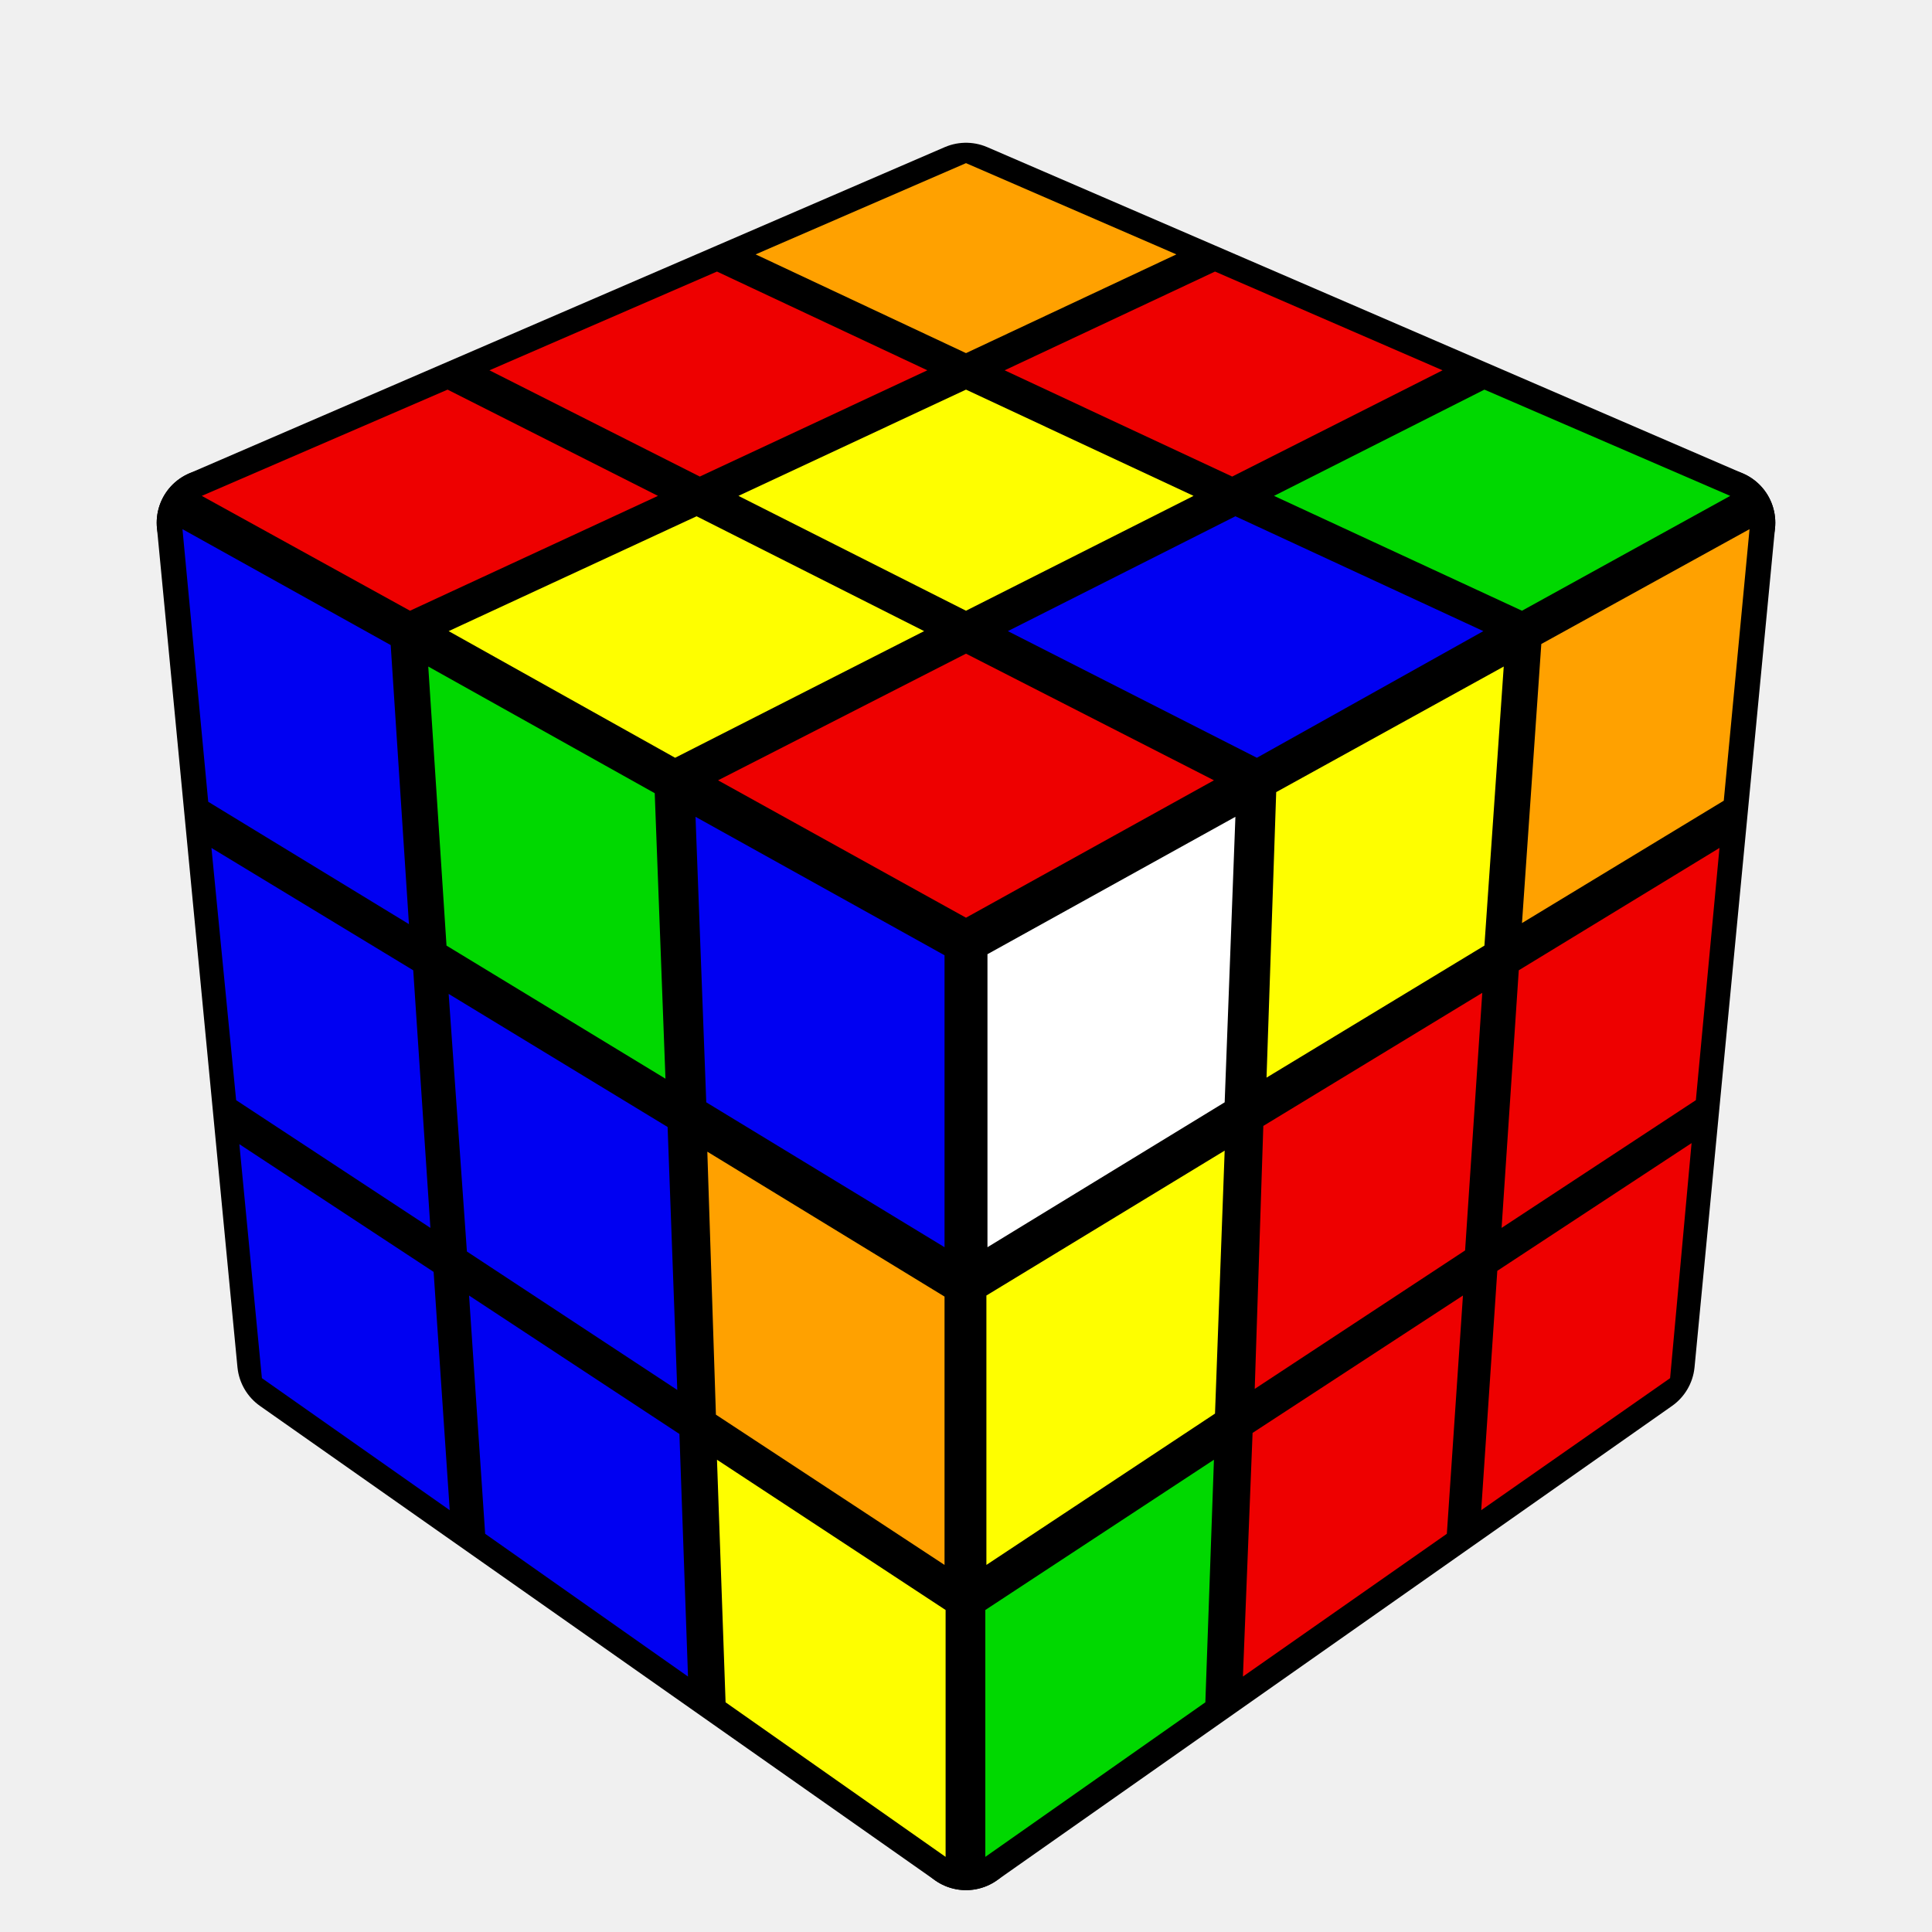
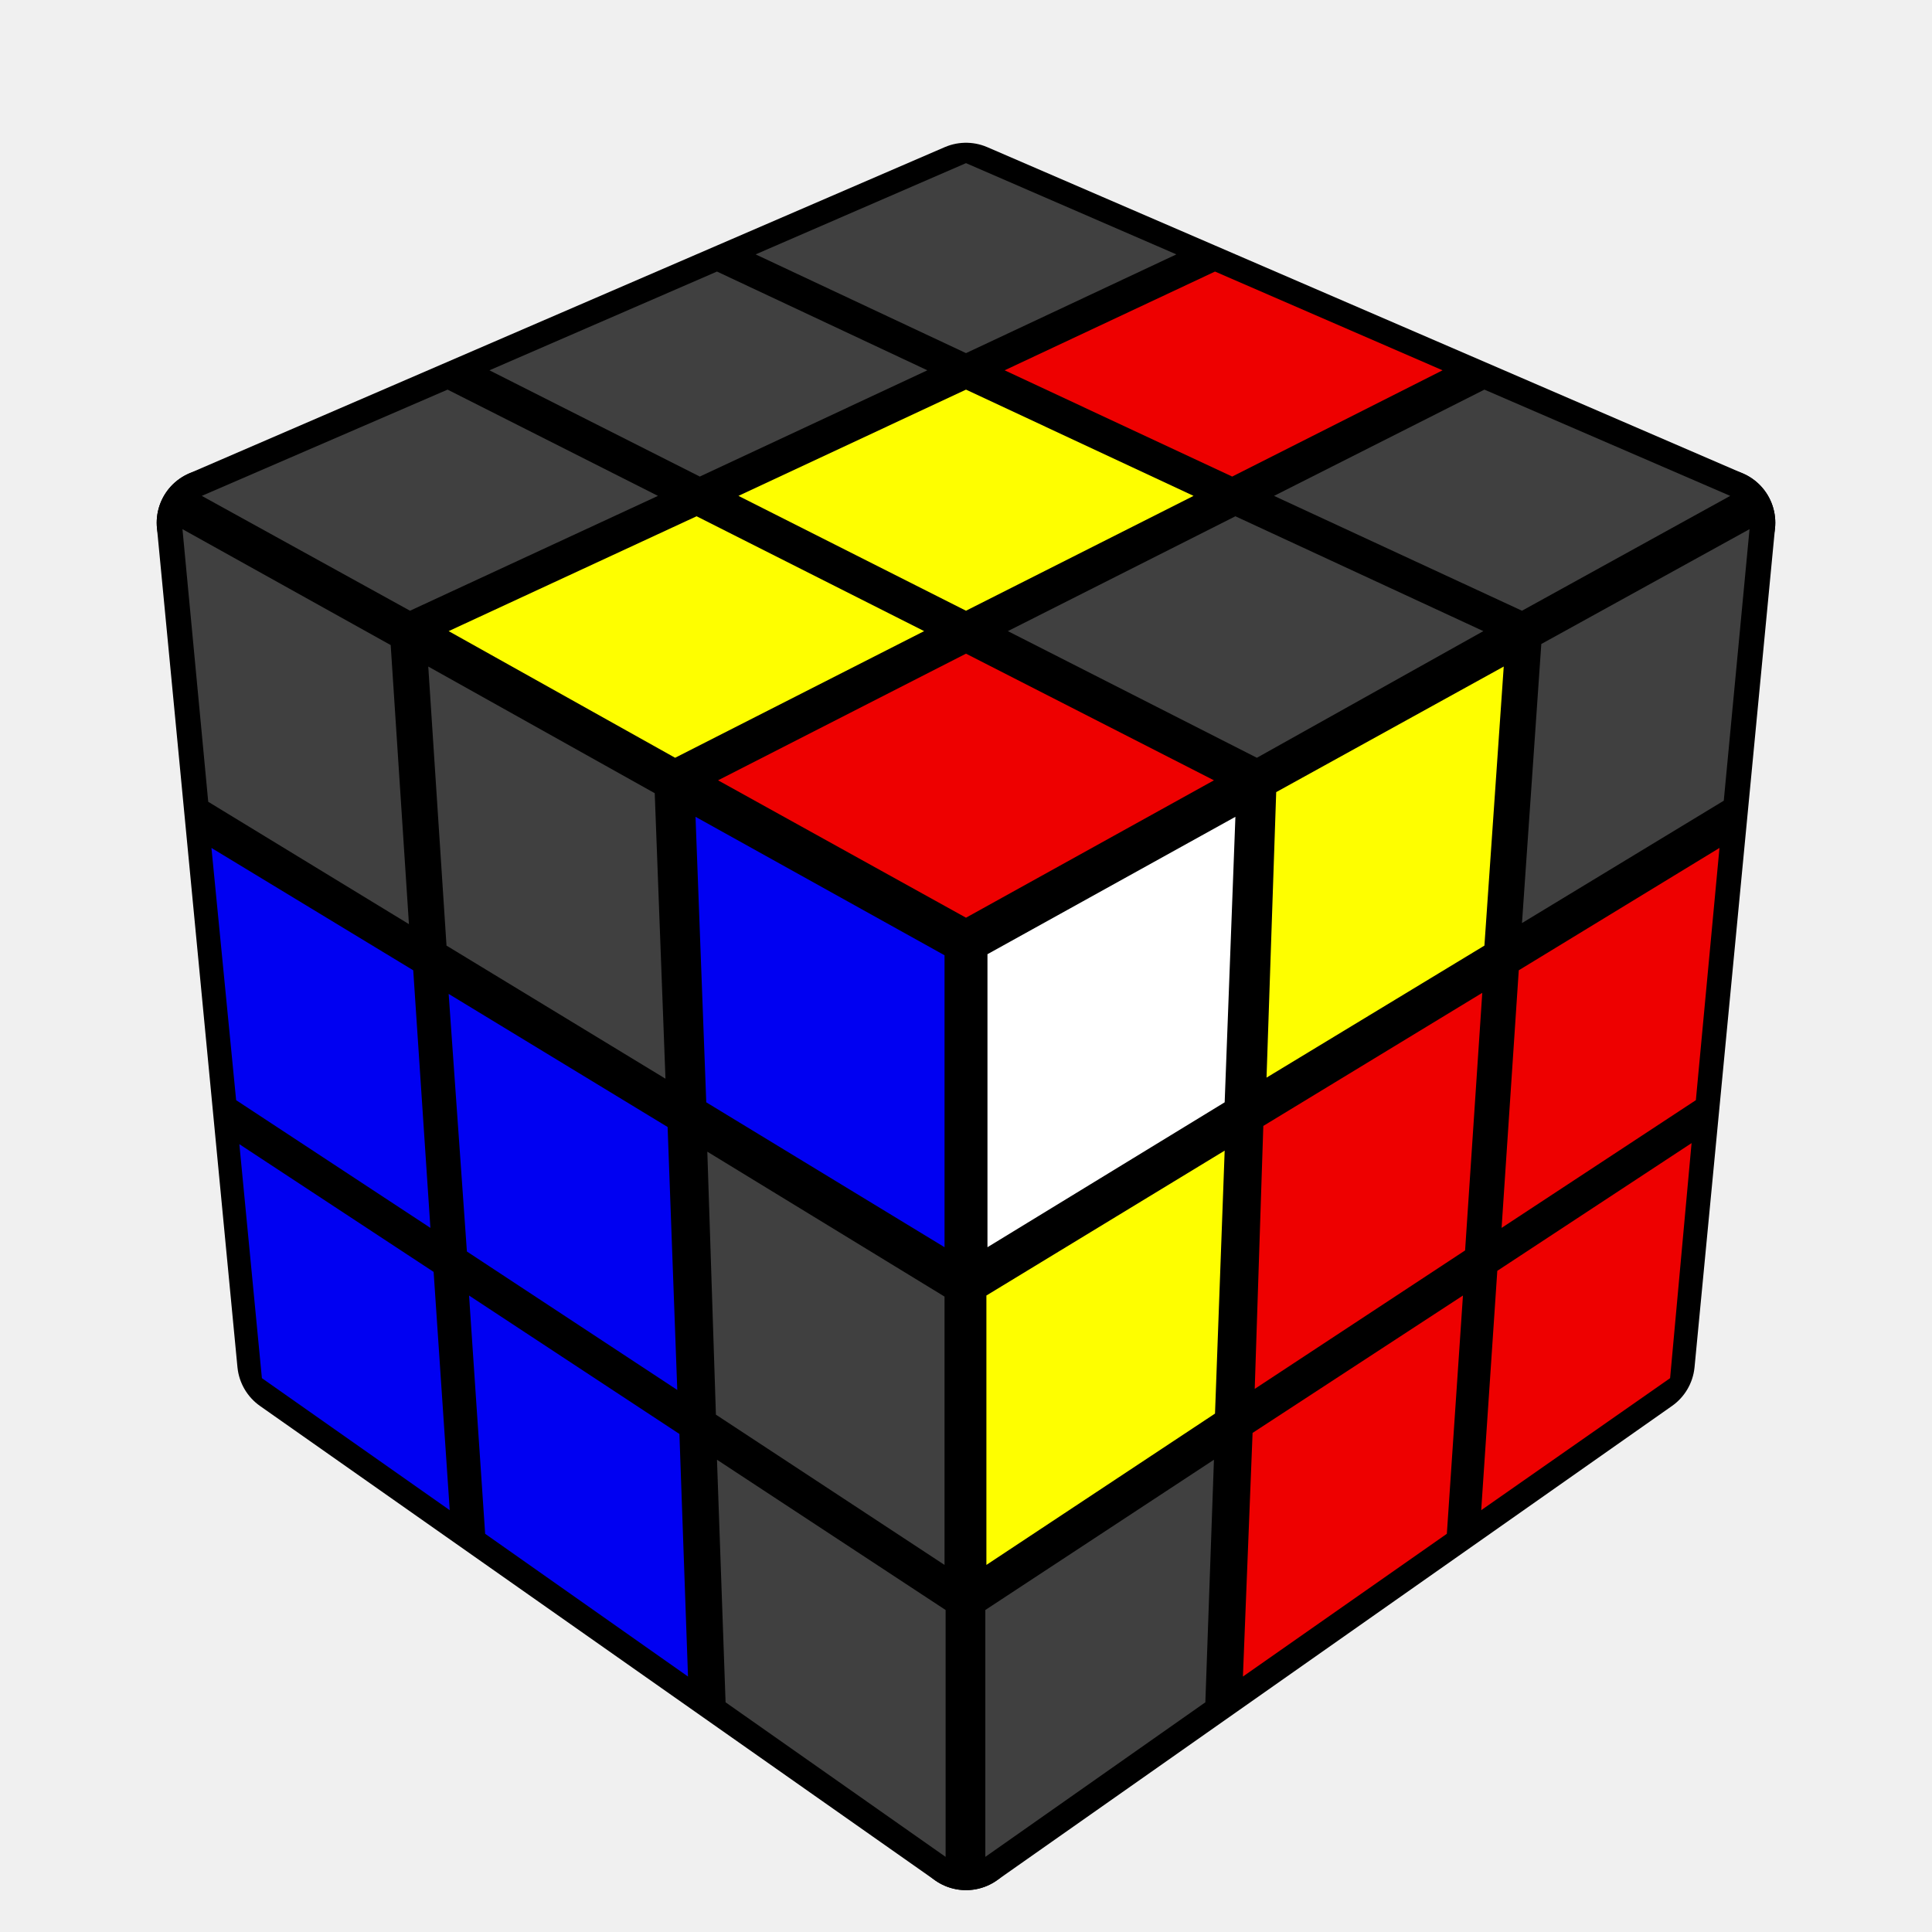
<svg xmlns="http://www.w3.org/2000/svg" version="1.1" width="220" height="220" viewBox="-0.9 -0.9 1.8 1.8">
  <g style="stroke-width:0.1;stroke-linejoin:round;opacity:1">
    <polygon fill="#000000" stroke="#000000" points="-4.9165444344952E-17,-0.717 0.704,-0.413 6.3108540577985E-17,-0.022 -0.704,-0.413" />
    <polygon fill="#000000" stroke="#000000" points="6.3108540577985E-17,-0.022 0.704,-0.413 0.629,0.369 5.5589468959362E-17,0.811" />
    <polygon fill="#000000" stroke="#000000" points="-0.704,-0.413 6.3108540577985E-17,-0.022 5.5589468959362E-17,0.811 -0.629,0.369" />
  </g>
  <g style="opacity:1;stroke-opacity:0.5;stroke-width:0;stroke-linejoin:round">
-     <polygon fill="#FFA100" stroke="#000000" points="-4.9439549272153E-17,-0.748 0.196,-0.663 -1.6979580126642E-17,-0.571 -0.196,-0.663" />
+     <polygon fill="#404040" stroke="#000000" points="-4.9439549272153E-17,-0.748 0.196,-0.663 -1.6979580126642E-17,-0.571 -0.196,-0.663" />
    <polygon fill="#EE0000" stroke="#000000" points="0.232,-0.647 0.444,-0.555 0.248,-0.456 0.036,-0.555" />
-     <polygon fill="#00D800" stroke="#000000" points="0.483,-0.537 0.712,-0.438 0.518,-0.331 0.287,-0.438" />
-     <polygon fill="#EE0000" stroke="#000000" points="-0.232,-0.647 -0.036,-0.555 -0.248,-0.456 -0.444,-0.555" />
+     <polygon fill="#404040" stroke="#000000" points="0.483,-0.537 0.712,-0.438 0.518,-0.331 0.287,-0.438" />
+     <polygon fill="#404040" stroke="#000000" points="-0.232,-0.647 -0.036,-0.555 -0.248,-0.456 -0.444,-0.555" />
    <polygon fill="#FEFE00" stroke="#000000" points="-1.1906711768916E-17,-0.537 0.212,-0.438 1.3125827139793E-17,-0.331 -0.212,-0.438" />
-     <polygon fill="#0000F2" stroke="#000000" points="0.251,-0.419 0.482,-0.312 0.271,-0.194 0.039,-0.312" />
-     <polygon fill="#EE0000" stroke="#000000" points="-0.483,-0.537 -0.287,-0.438 -0.518,-0.331 -0.712,-0.438" />
+     <polygon fill="#404040" stroke="#000000" points="0.251,-0.419 0.482,-0.312 0.271,-0.194 0.039,-0.312" />
+     <polygon fill="#404040" stroke="#000000" points="-0.483,-0.537 -0.287,-0.438 -0.518,-0.331 -0.712,-0.438" />
    <polygon fill="#FEFE00" stroke="#000000" points="-0.251,-0.419 -0.039,-0.312 -0.271,-0.194 -0.482,-0.312" />
    <polygon fill="#EE0000" stroke="#000000" points="1.9219742927126E-17,-0.291 0.231,-0.173 6.3251582941518E-17,-0.045 -0.231,-0.173" />
    <polygon fill="#FFFFFF" stroke="#000000" points="0.02,-0.011 0.251,-0.139 0.241,0.127 0.02,0.262" />
    <polygon fill="#FEFE00" stroke="#000000" points="0.289,-0.162 0.501,-0.279 0.483,-0.019 0.28,0.104" />
-     <polygon fill="#FFA100" stroke="#000000" points="0.536,-0.3 0.73,-0.407 0.706,-0.154 0.518,-0.04" />
+     <polygon fill="#404040" stroke="#000000" points="0.536,-0.3 0.73,-0.407 0.706,-0.154 0.518,-0.04" />
    <polygon fill="#FEFE00" stroke="#000000" points="0.019,0.307 0.241,0.172 0.232,0.417 0.019,0.558" />
    <polygon fill="#EE0000" stroke="#000000" points="0.277,0.149 0.481,0.025 0.465,0.265 0.269,0.394" />
    <polygon fill="#EE0000" stroke="#000000" points="0.515,0.004 0.702,-0.11 0.68,0.125 0.499,0.244" />
-     <polygon fill="#00D800" stroke="#000000" points="0.018,0.6 0.231,0.46 0.223,0.686 0.018,0.83" />
+     <polygon fill="#404040" stroke="#000000" points="0.018,0.6 0.231,0.46 0.223,0.686 0.018,0.83" />
    <polygon fill="#EE0000" stroke="#000000" points="0.267,0.435 0.463,0.307 0.448,0.529 0.258,0.662" />
    <polygon fill="#EE0000" stroke="#000000" points="0.495,0.284 0.676,0.165 0.656,0.384 0.48,0.507" />
-     <polygon fill="#0000F2" stroke="#000000" points="-0.73,-0.407 -0.536,-0.299 -0.519,-0.039 -0.706,-0.153" />
-     <polygon fill="#00D800" stroke="#000000" points="-0.501,-0.279 -0.29,-0.161 -0.28,0.105 -0.484,-0.019" />
+     <polygon fill="#404040" stroke="#000000" points="-0.73,-0.407 -0.536,-0.299 -0.519,-0.039 -0.706,-0.153" />
+     <polygon fill="#404040" stroke="#000000" points="-0.501,-0.279 -0.29,-0.161 -0.28,0.105 -0.484,-0.019" />
    <polygon fill="#0000F2" stroke="#000000" points="-0.252,-0.139 -0.02,-0.01 -0.02,0.262 -0.242,0.127" />
    <polygon fill="#0000F2" stroke="#000000" points="-0.703,-0.11 -0.515,0.004 -0.499,0.244 -0.68,0.125" />
    <polygon fill="#0000F2" stroke="#000000" points="-0.482,0.026 -0.278,0.15 -0.269,0.395 -0.465,0.266" />
-     <polygon fill="#FFA100" stroke="#000000" points="-0.241,0.173 -0.02,0.308 -0.02,0.558 -0.233,0.418" />
+     <polygon fill="#404040" stroke="#000000" points="-0.241,0.173 -0.02,0.308 -0.02,0.558 -0.233,0.418" />
    <polygon fill="#0000F2" stroke="#000000" points="-0.677,0.166 -0.496,0.285 -0.481,0.507 -0.656,0.384" />
    <polygon fill="#0000F2" stroke="#000000" points="-0.463,0.307 -0.267,0.436 -0.259,0.662 -0.448,0.529" />
-     <polygon fill="#FEFE00" stroke="#000000" points="-0.232,0.46 -0.019,0.6 -0.019,0.83 -0.224,0.686" />
+     <polygon fill="#404040" stroke="#000000" points="-0.232,0.46 -0.019,0.6 -0.019,0.83 -0.224,0.686" />
  </g>
</svg>
